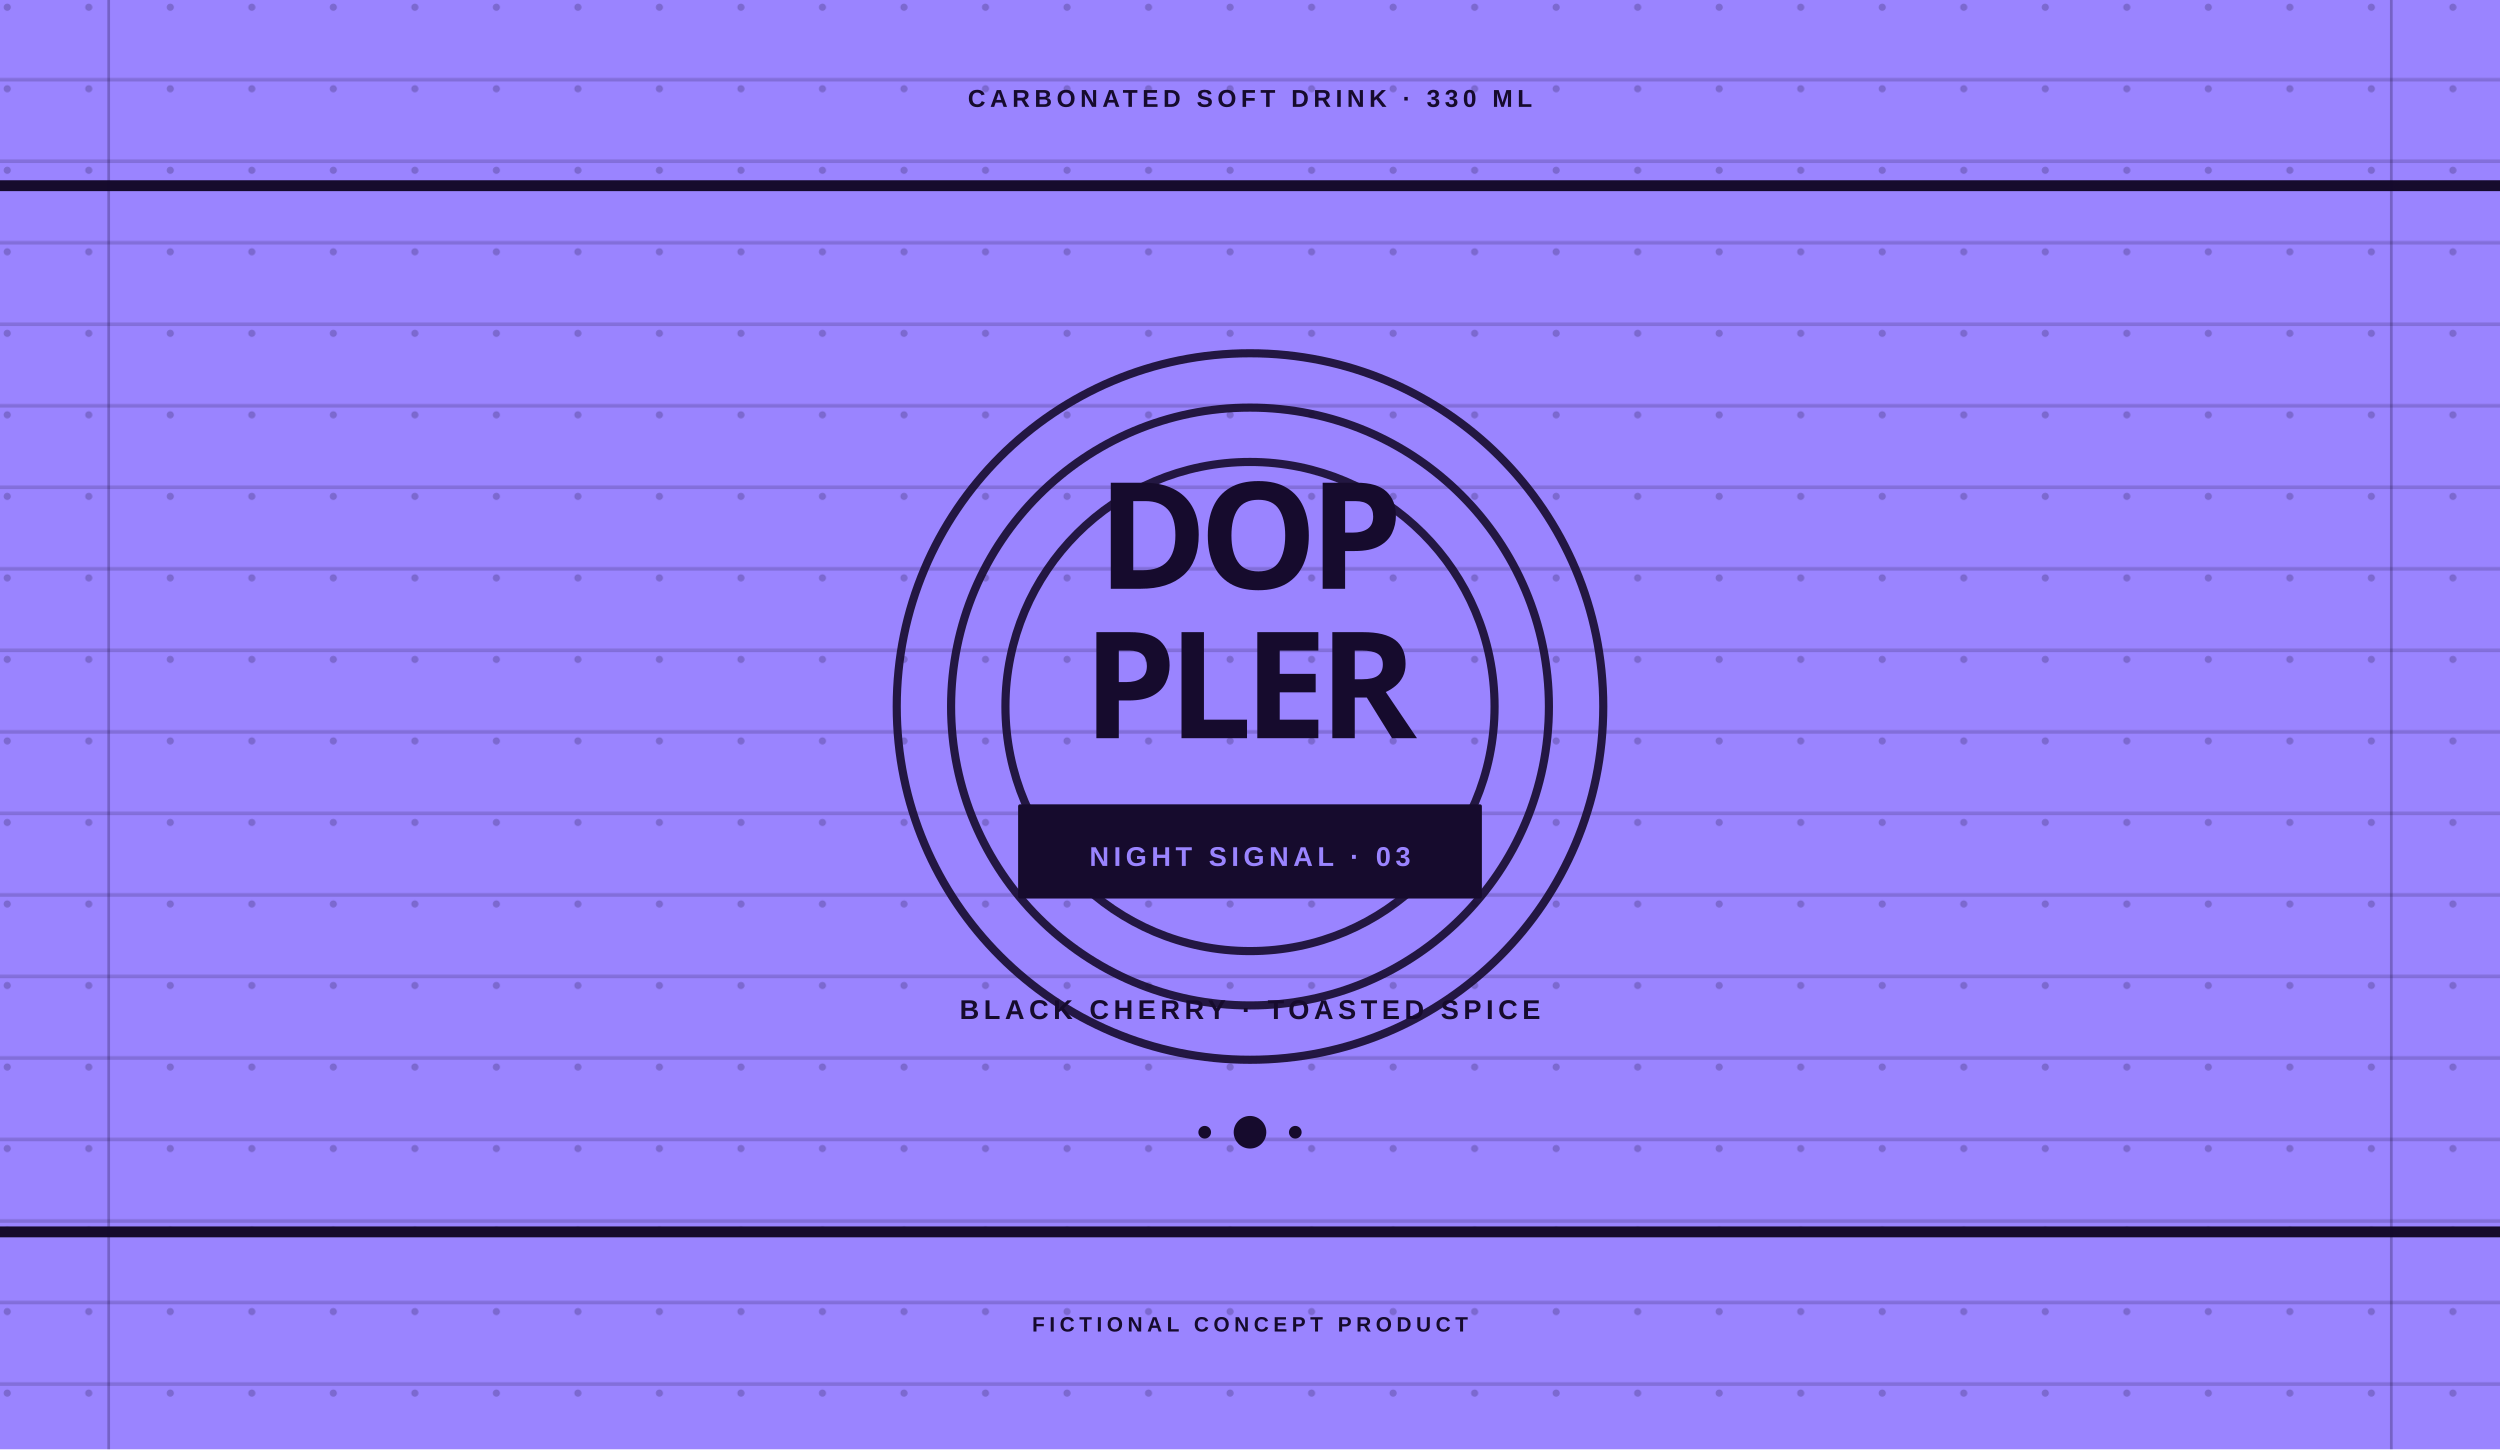
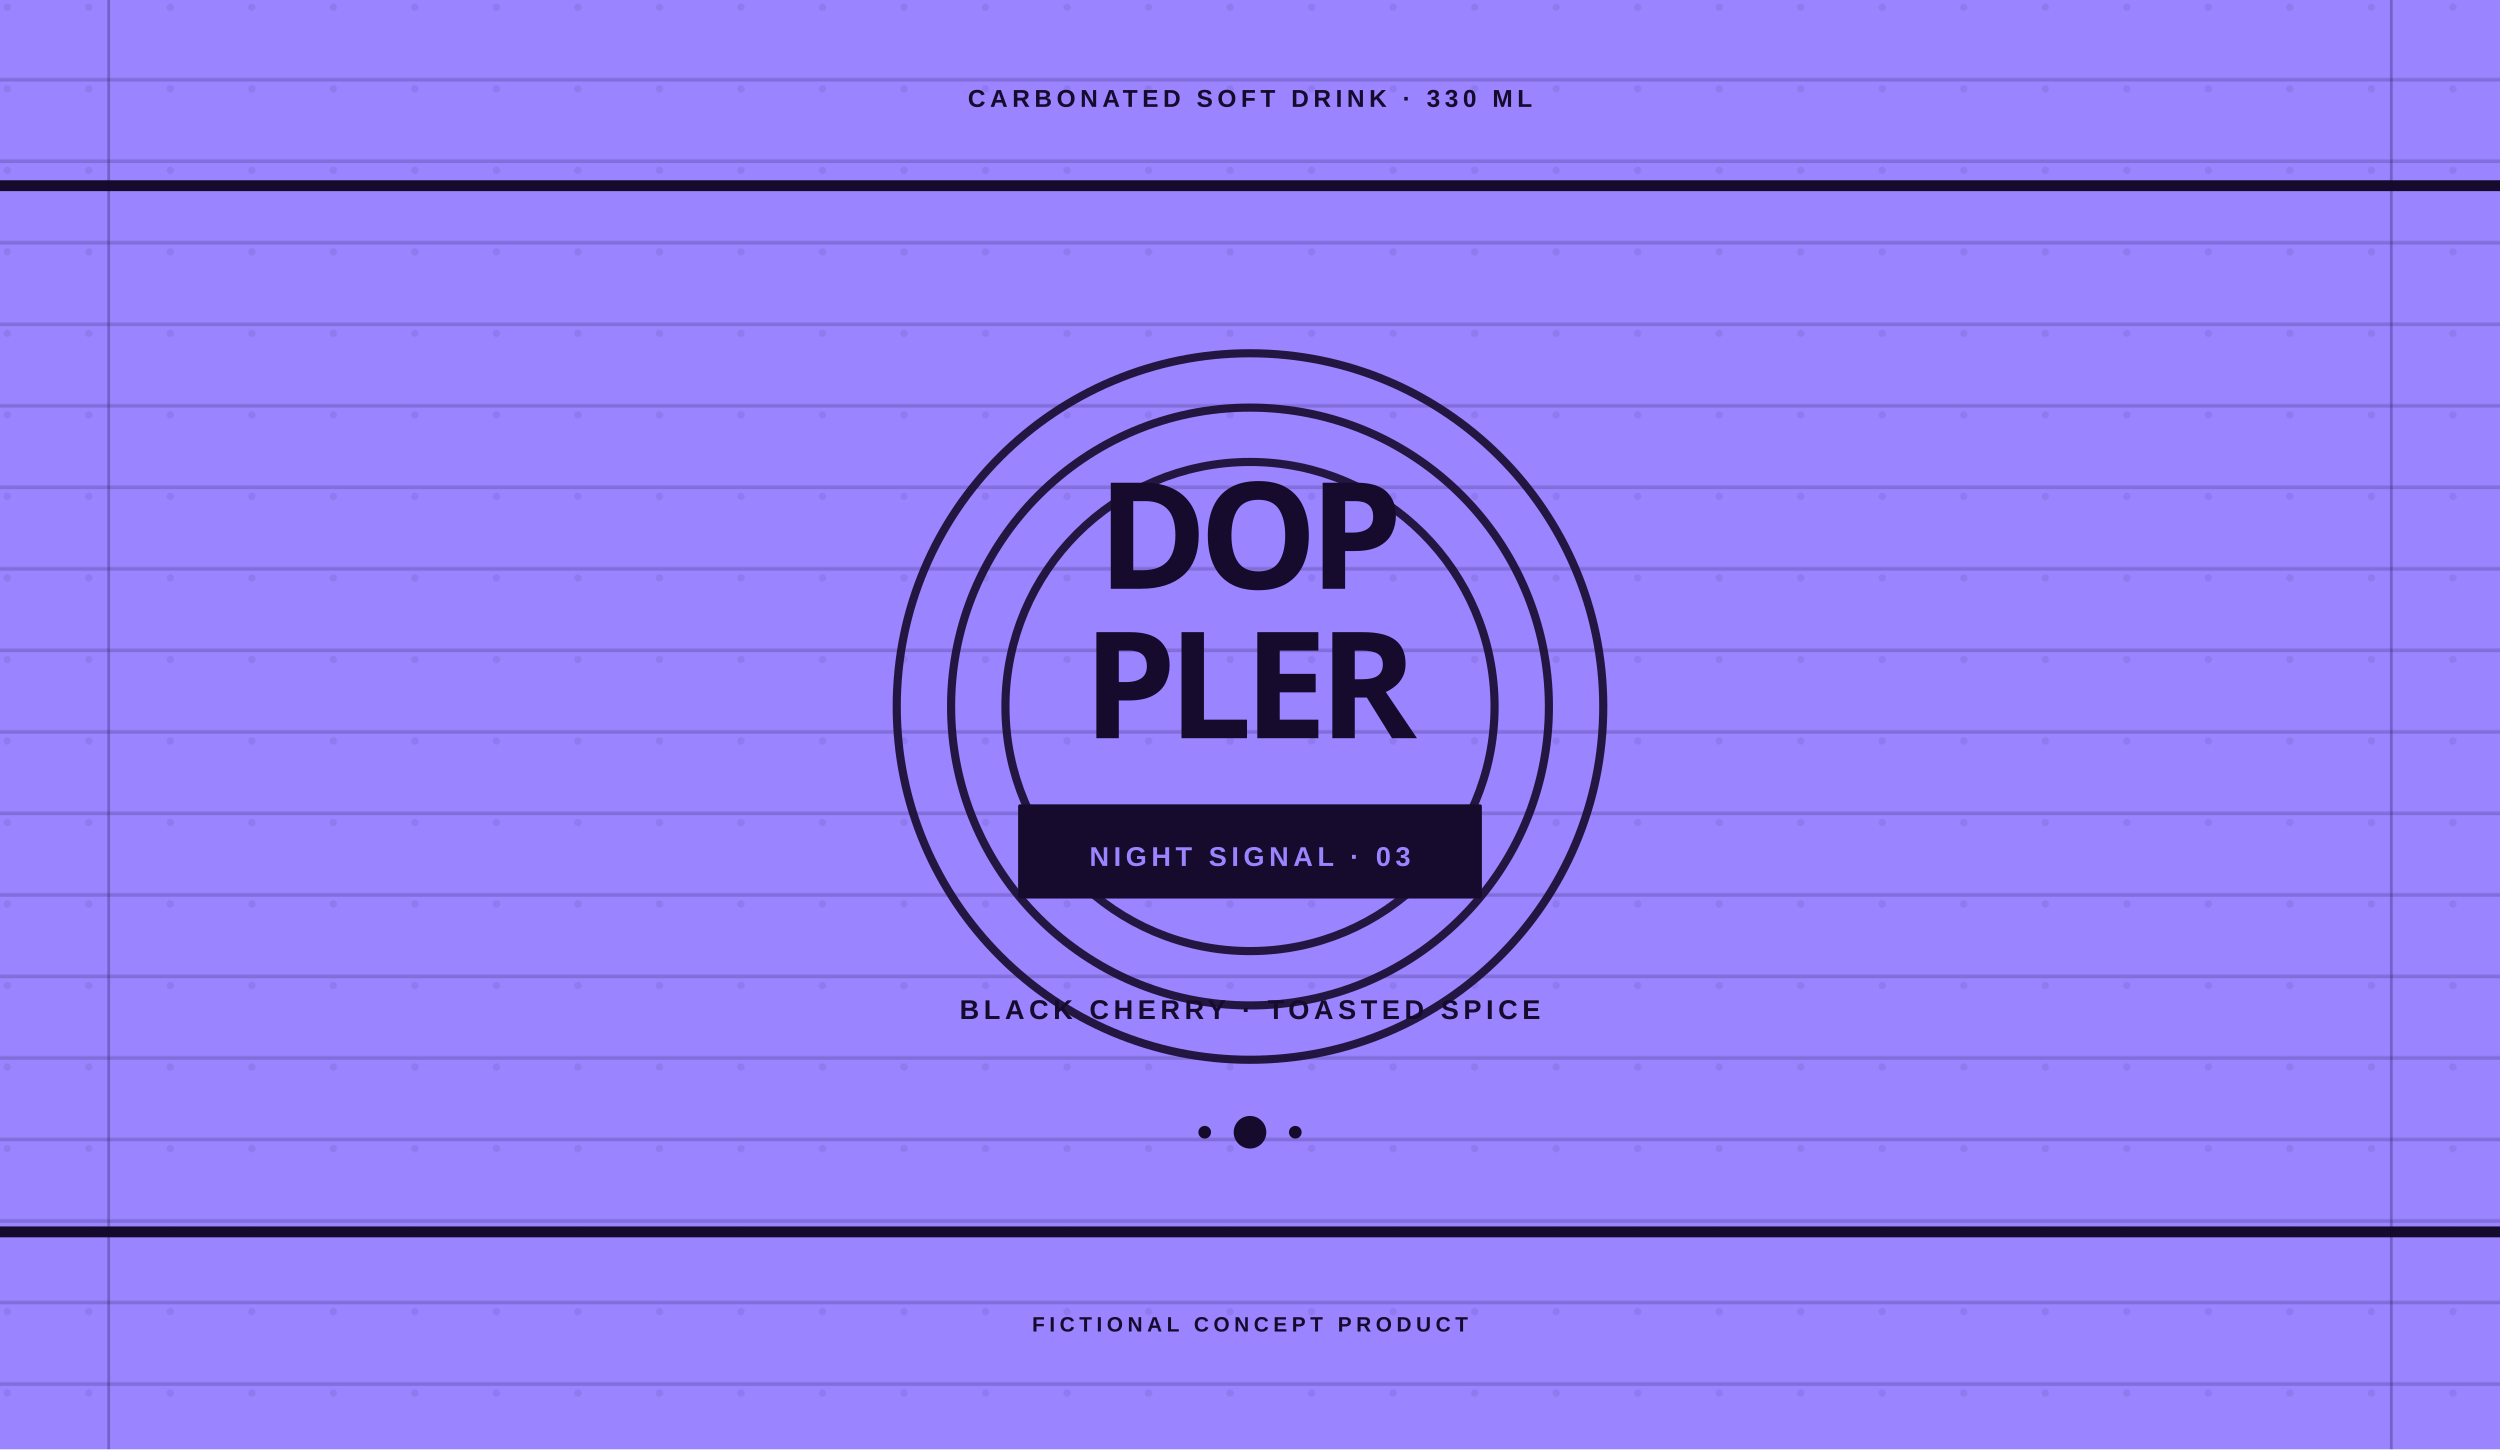
<svg xmlns="http://www.w3.org/2000/svg" width="2760" height="1600" viewBox="0 0 2760 1600" role="img" aria-labelledby="title desc">
  <defs>
    <style>
      @font-face{font-family:Unbounded;src:url('../fonts/unbounded-latin.woff2') format('woff2');font-weight:400 900}
      .display{font-family:Unbounded,Arial Black,sans-serif;font-weight:800;letter-spacing:-9px}
      .utility{font-family:Arial,sans-serif;font-weight:700;letter-spacing:5px}
    </style>
    <pattern id="signal" width="90" height="90" patternUnits="userSpaceOnUse">
      <path d="M0 88H90" stroke="#160b2d" stroke-opacity=".17" stroke-width="4" />
-       <circle cx="8" cy="8" r="4" fill="#160b2d" fill-opacity=".22" />
+       <circle cx="8" cy="8" r="4" fill="#160b2d" fill-opacity=".08" />
    </pattern>
  </defs>
  <rect width="2760" height="1600" fill="#9a84ff" />
  <rect width="2760" height="1600" fill="url(#signal)" />
  <path d="M0 205h2760M0 1360h2760" stroke="#160b2d" stroke-width="12" />
  <path d="M120 0v1600M2640 0v1600" stroke="#160b2d" stroke-opacity=".27" stroke-width="3" />
  <g fill="none" stroke="#160b2d" stroke-width="9" opacity=".9">
    <circle cx="1380" cy="780" r="390" />
    <circle cx="1380" cy="780" r="330" />
    <circle cx="1380" cy="780" r="270" />
  </g>
  <g fill="#160b2d">
    <text class="utility" x="1380" y="118" text-anchor="middle" font-size="27">CARBONATED SOFT DRINK · 330 ML</text>
    <text class="display" x="1380" y="650" text-anchor="middle" font-size="164">DOP</text>
    <text class="display" x="1380" y="815" text-anchor="middle" font-size="164">PLER</text>
    <rect x="1124" y="888" width="512" height="104" rx="2" />
  </g>
  <text class="utility" x="1380" y="956" text-anchor="middle" fill="#9a84ff" font-size="30">NIGHT SIGNAL · 03</text>
  <g fill="#160b2d">
    <text class="utility" x="1380" y="1125" text-anchor="middle" font-size="30">BLACK CHERRY · TOASTED SPICE</text>
    <circle cx="1380" cy="1250" r="18" />
    <circle cx="1330" cy="1250" r="7" />
    <circle cx="1430" cy="1250" r="7" />
    <text class="utility" x="1380" y="1470" text-anchor="middle" font-size="23">FICTIONAL CONCEPT PRODUCT</text>
  </g>
</svg>
